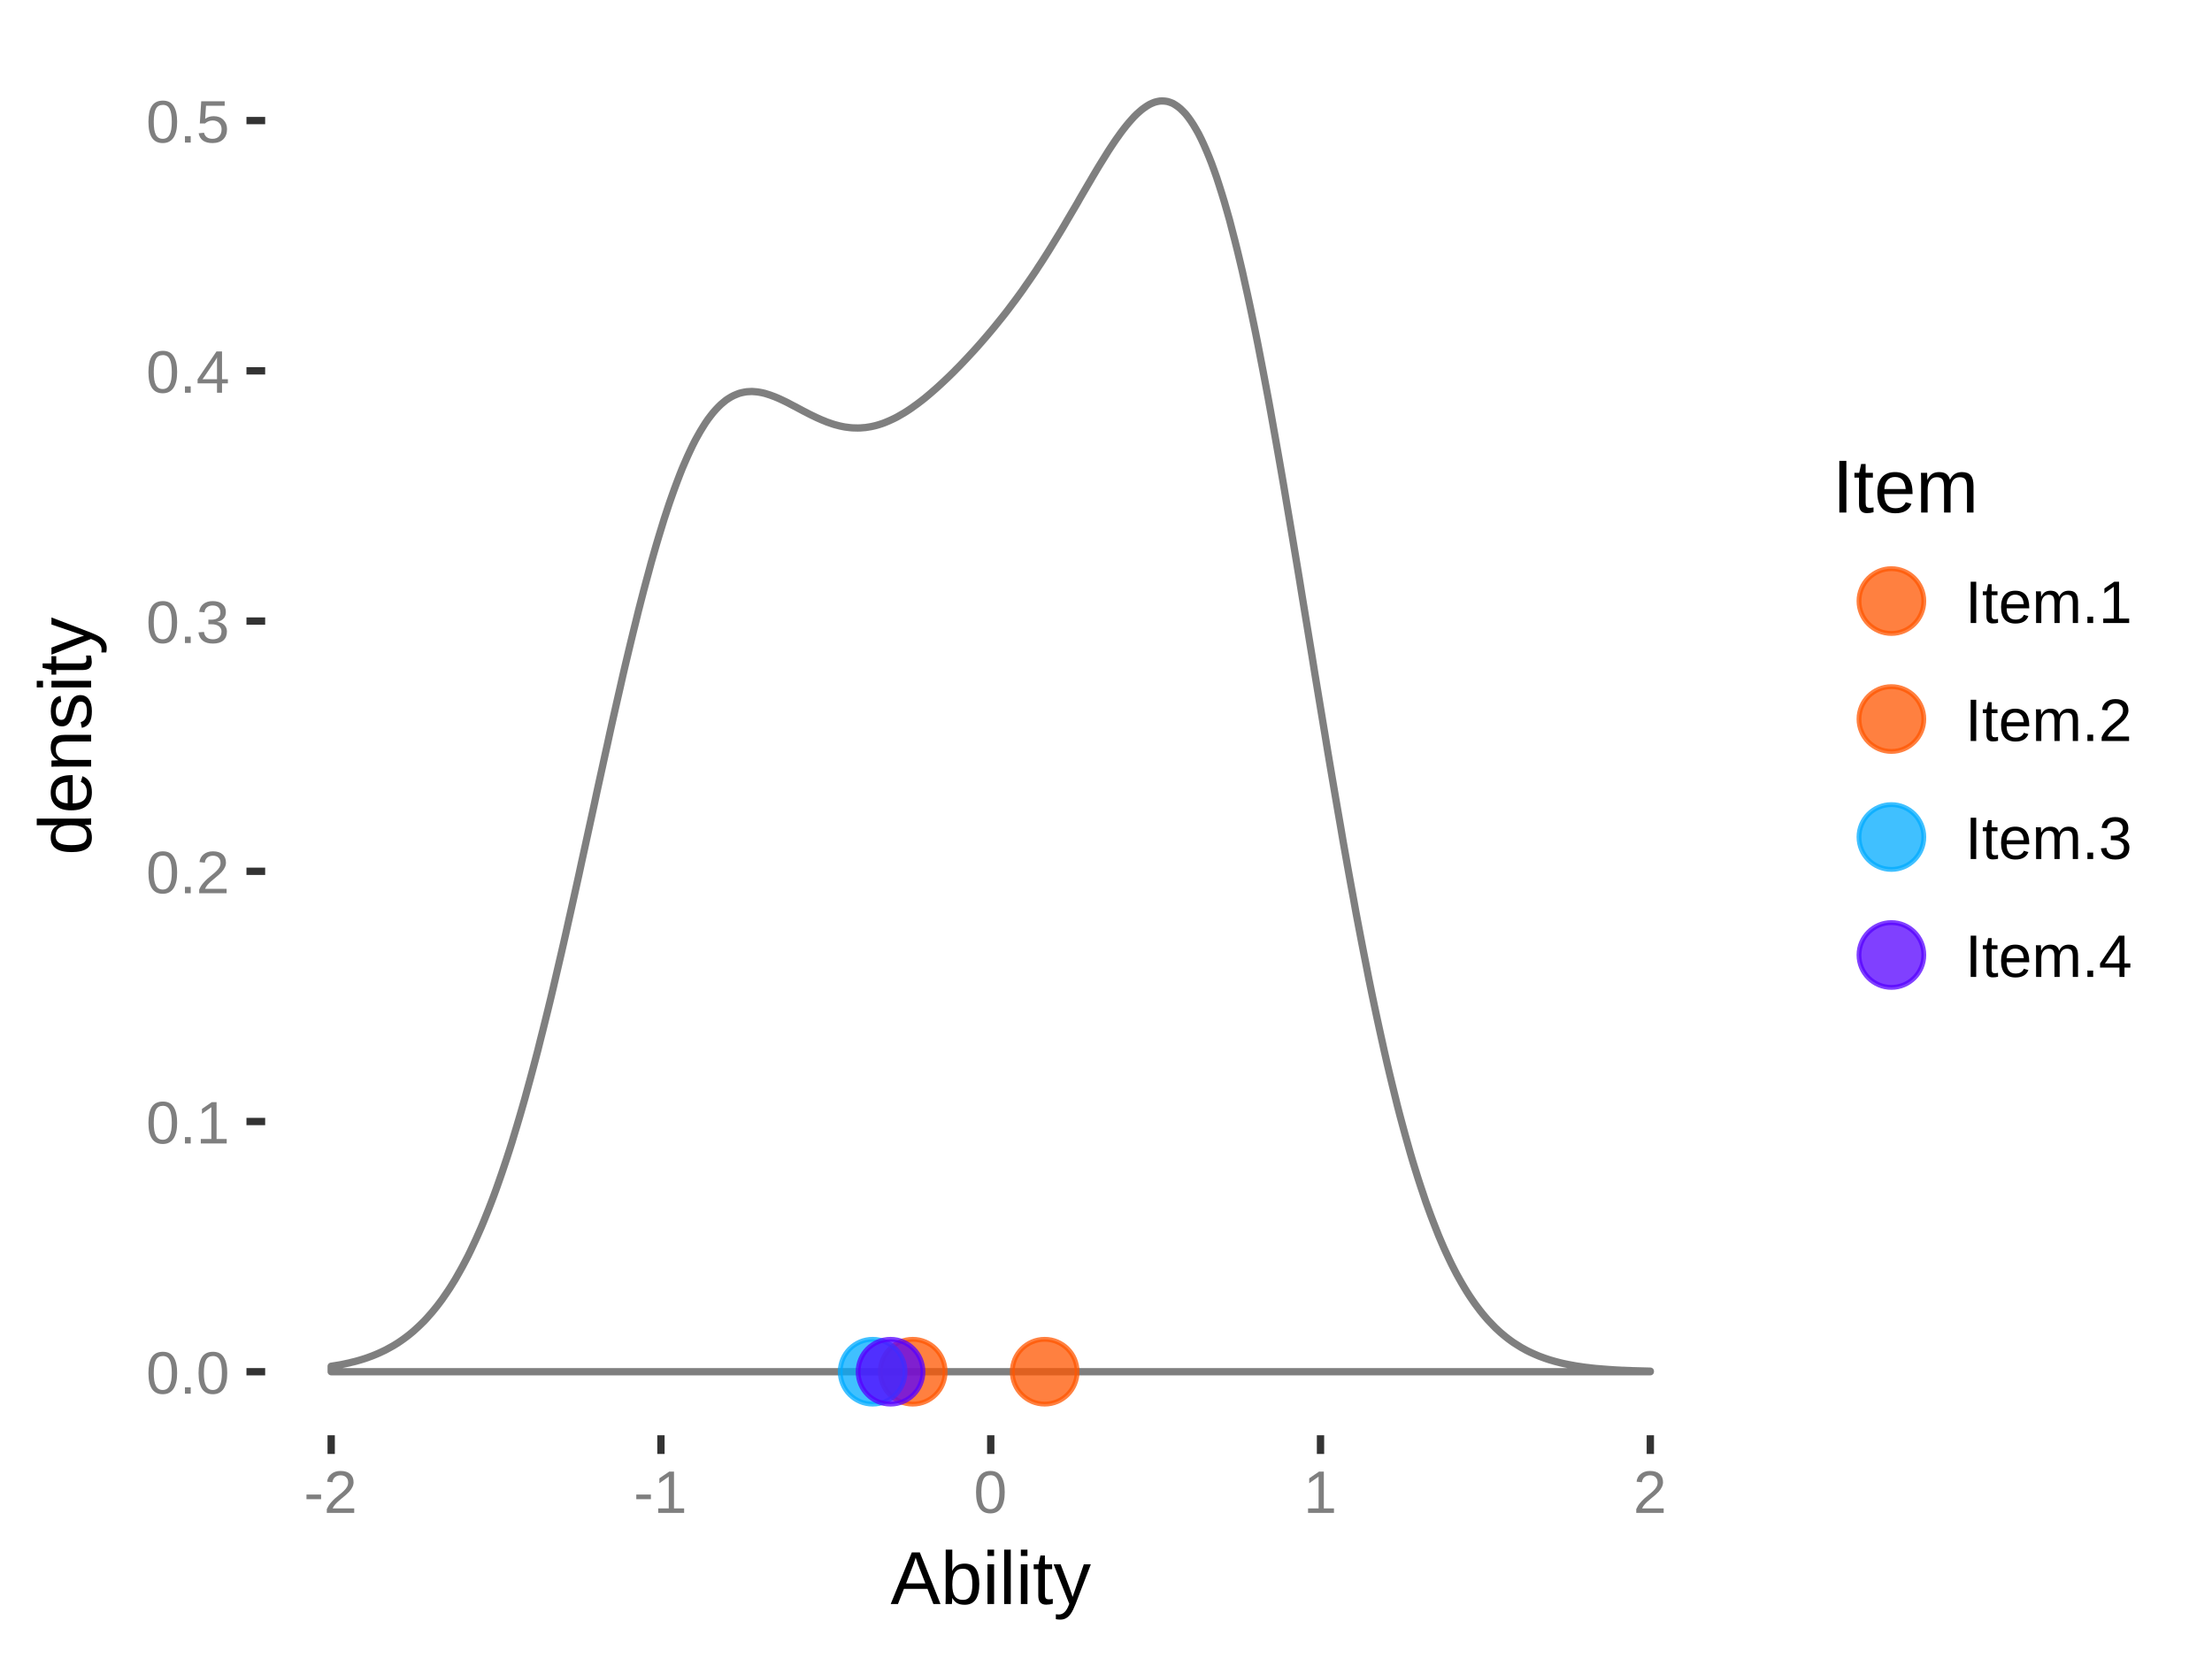
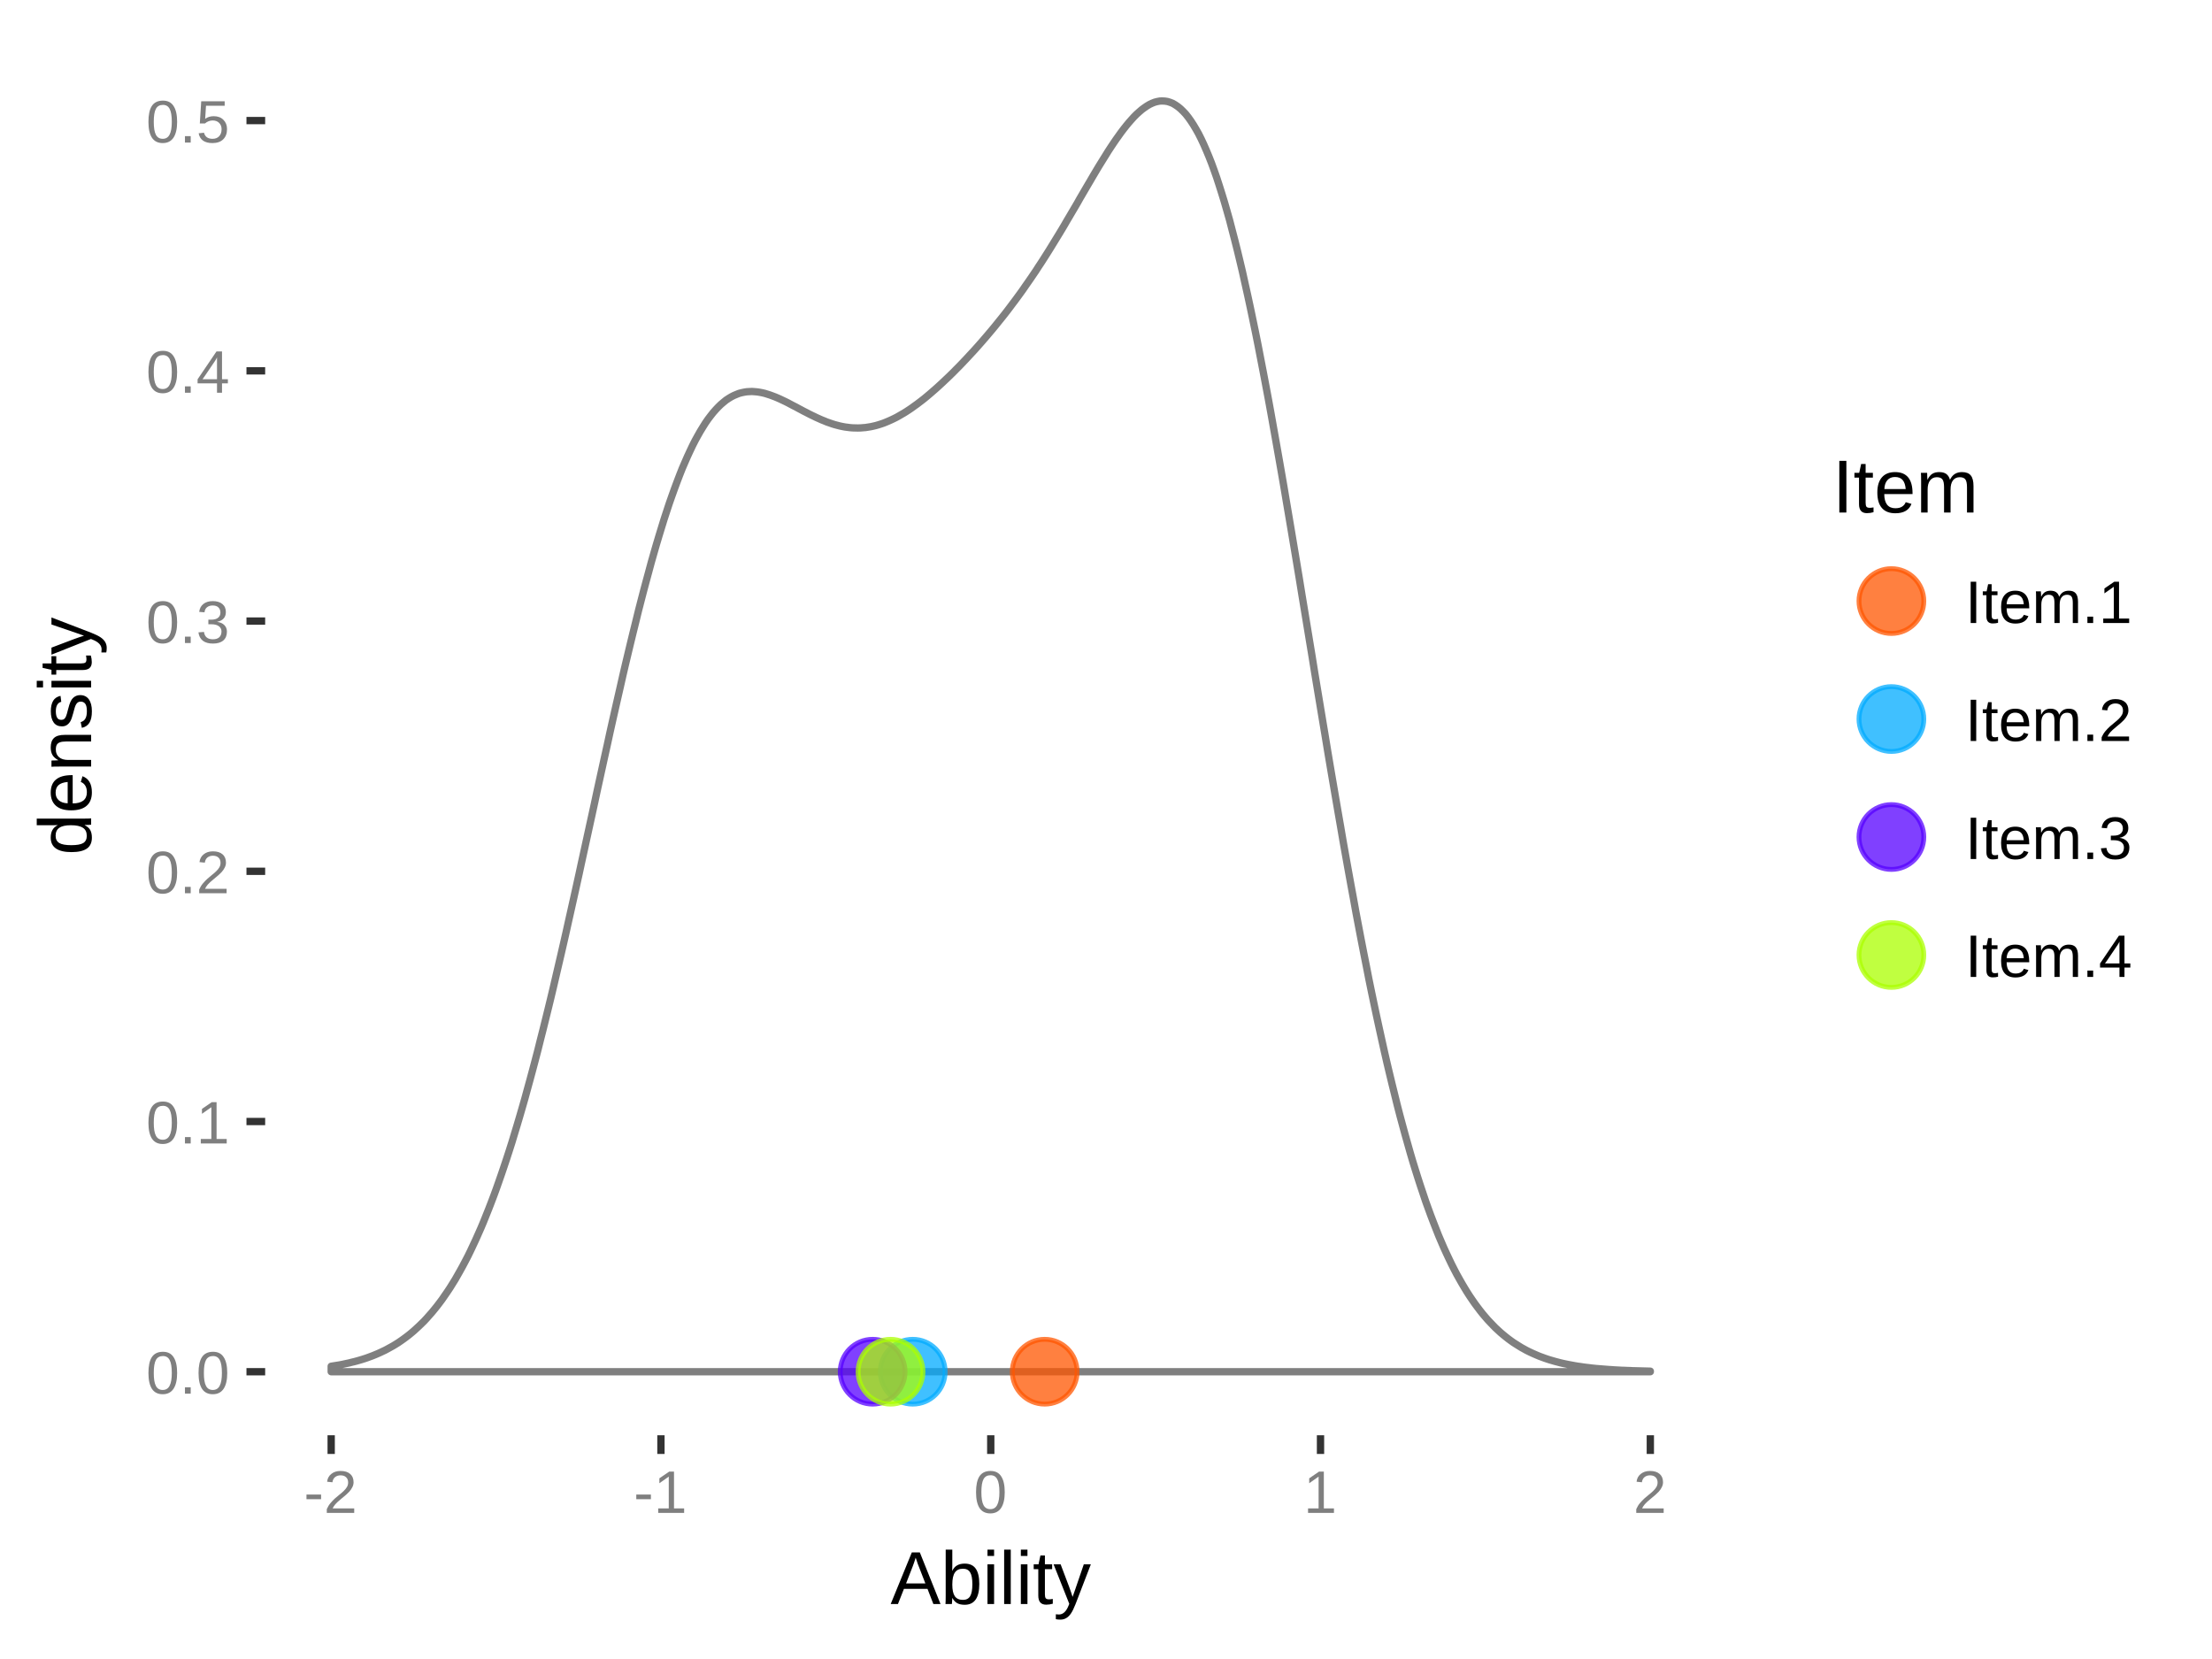
<svg xmlns="http://www.w3.org/2000/svg" viewBox="0 0 324.00 243.00">
  <defs>
    <style type="text/css">
    line, polyline, path, rect, circle {
      fill: none;
      stroke: #000000;
      stroke-linecap: round;
      stroke-linejoin: round;
      stroke-miterlimit: 10.00;
    }
  </style>
  </defs>
  <rect width="100%" height="100%" style="stroke: none; fill: none;" />
  <rect x="0.00" y="0.00" width="324.00" height="243.00" style="stroke-width: 1.07; stroke: none;" />
  <defs>
    <clipPath id="cpMzguODQ0NnwyNTEuMzkyfDIxMC4yMjl8NS40Nzk0NQ==">
      <rect x="38.84" y="5.48" width="212.55" height="204.75" />
    </clipPath>
  </defs>
  <polyline points="48.51,200.12 48.88,200.06 49.26,200.00 49.64,199.94 50.02,199.87 50.40,199.79 50.77,199.71 51.15,199.63 51.53,199.53 51.91,199.44 52.29,199.34 52.67,199.23 53.04,199.12 53.42,199.00 53.80,198.87 54.18,198.73 54.56,198.59 54.93,198.44 55.31,198.28 55.69,198.11 56.07,197.93 56.45,197.75 56.82,197.55 57.20,197.34 57.58,197.13 57.96,196.90 58.34,196.66 58.72,196.40 59.09,196.14 59.47,195.86 59.85,195.57 60.23,195.26 60.61,194.94 60.98,194.60 61.36,194.25 61.74,193.88 62.12,193.51 62.50,193.10 62.87,192.68 63.25,192.25 63.63,191.79 64.01,191.32 64.39,190.82 64.77,190.31 65.14,189.77 65.52,189.22 65.90,188.65 66.28,188.04 66.66,187.43 67.03,186.78 67.41,186.11 67.79,185.42 68.17,184.70 68.55,183.97 68.93,183.19 69.30,182.40 69.68,181.59 70.06,180.74 70.44,179.88 70.82,178.98 71.19,178.06 71.57,177.11 71.95,176.13 72.33,175.13 72.71,174.09 73.08,173.04 73.46,171.95 73.84,170.83 74.22,169.69 74.60,168.52 74.98,167.33 75.35,166.10 75.73,164.85 76.11,163.57 76.49,162.26 76.87,160.94 77.24,159.58 77.62,158.20 78.00,156.79 78.38,155.36 78.76,153.91 79.13,152.42 79.51,150.93 79.89,149.40 80.27,147.86 80.65,146.30 81.03,144.71 81.40,143.12 81.78,141.49 82.16,139.86 82.54,138.21 82.92,136.54 83.29,134.87 83.67,133.18 84.05,131.48 84.43,129.77 84.81,128.05 85.18,126.33 85.56,124.60 85.94,122.86 86.32,121.12 86.70,119.39 87.08,117.65 87.45,115.91 87.83,114.18 88.21,112.45 88.59,110.72 88.97,109.01 89.34,107.30 89.72,105.60 90.10,103.92 90.48,102.25 90.86,100.59 91.23,98.95 91.61,97.32 91.99,95.73 92.37,94.14 92.75,92.58 93.13,91.05 93.50,89.53 93.88,88.05 94.26,86.58 94.64,85.16 95.02,83.76 95.39,82.38 95.77,81.05 96.15,79.73 96.53,78.46 96.91,77.22 97.28,76.02 97.66,74.86 98.04,73.71 98.42,72.63 98.80,71.57 99.18,70.55 99.55,69.58 99.93,68.62 100.31,67.74 100.69,66.87 101.07,66.05 101.44,65.27 101.82,64.52 102.20,63.83 102.58,63.16 102.96,62.54 103.33,61.95 103.71,61.40 104.09,60.90 104.47,60.42 104.85,59.99 105.23,59.59 105.60,59.23 105.98,58.91 106.36,58.60 106.74,58.35 107.12,58.12 107.49,57.93 107.87,57.77 108.25,57.62 108.63,57.52 109.01,57.44 109.39,57.38 109.76,57.36 110.14,57.34 110.52,57.37 110.90,57.40 111.28,57.46 111.65,57.53 112.03,57.62 112.41,57.74 112.79,57.86 113.17,58.00 113.54,58.14 113.92,58.30 114.30,58.47 114.68,58.65 115.06,58.83 115.44,59.02 115.81,59.22 116.19,59.42 116.57,59.61 116.95,59.82 117.33,60.02 117.70,60.22 118.08,60.41 118.46,60.61 118.84,60.80 119.22,60.98 119.59,61.16 119.97,61.33 120.35,61.50 120.73,61.65 121.11,61.81 121.49,61.94 121.86,62.07 122.24,62.19 122.62,62.29 123.00,62.39 123.38,62.47 123.75,62.54 124.13,62.59 124.51,62.64 124.89,62.67 125.27,62.68 125.64,62.69 126.02,62.68 126.40,62.65 126.78,62.62 127.16,62.56 127.54,62.50 127.91,62.42 128.29,62.33 128.67,62.22 129.05,62.10 129.43,61.97 129.80,61.82 130.18,61.66 130.56,61.49 130.94,61.31 131.32,61.12 131.69,60.91 132.07,60.69 132.45,60.47 132.83,60.23 133.21,59.98 133.59,59.72 133.96,59.45 134.34,59.18 134.72,58.89 135.10,58.60 135.48,58.30 135.85,57.99 136.23,57.67 136.61,57.34 136.99,57.01 137.37,56.67 137.74,56.33 138.12,55.98 138.50,55.62 138.88,55.26 139.26,54.89 139.64,54.52 140.01,54.14 140.39,53.76 140.77,53.37 141.15,52.97 141.53,52.57 141.90,52.17 142.28,51.76 142.66,51.35 143.04,50.93 143.42,50.50 143.80,50.07 144.17,49.64 144.55,49.20 144.93,48.75 145.31,48.30 145.69,47.84 146.06,47.38 146.44,46.91 146.82,46.44 147.20,45.96 147.58,45.47 147.95,44.98 148.33,44.47 148.71,43.97 149.09,43.45 149.47,42.93 149.85,42.40 150.22,41.86 150.60,41.32 150.98,40.77 151.36,40.21 151.74,39.65 152.11,39.07 152.49,38.50 152.87,37.91 153.25,37.31 153.63,36.71 154.00,36.11 154.38,35.49 154.76,34.87 155.14,34.25 155.52,33.62 155.90,32.98 156.27,32.34 156.65,31.70 157.03,31.05 157.41,30.41 157.79,29.76 158.16,29.10 158.54,28.45 158.92,27.80 159.30,27.15 159.68,26.51 160.05,25.87 160.43,25.23 160.81,24.59 161.19,23.97 161.57,23.36 161.95,22.75 162.32,22.15 162.70,21.57 163.08,21.00 163.46,20.44 163.84,19.91 164.21,19.39 164.59,18.89 164.97,18.41 165.35,17.95 165.73,17.52 166.10,17.11 166.48,16.73 166.86,16.39 167.24,16.06 167.62,15.78 168.00,15.52 168.37,15.30 168.75,15.12 169.13,14.97 169.51,14.87 169.89,14.80 170.26,14.79 170.64,14.81 171.02,14.87 171.40,14.99 171.78,15.14 172.15,15.36 172.53,15.62 172.91,15.93 173.29,16.30 173.67,16.70 174.05,17.18 174.42,17.70 174.80,18.28 175.18,18.92 175.56,19.59 175.94,20.35 176.31,21.14 176.69,22.01 177.07,22.92 177.45,23.88 177.83,24.92 178.21,26.00 178.58,27.14 178.96,28.34 179.34,29.58 179.72,30.90 180.10,32.24 180.47,33.67 180.85,35.13 181.23,36.64 181.61,38.22 181.99,39.82 182.36,41.50 182.74,43.20 183.12,44.96 183.50,46.77 183.88,48.60 184.26,50.49 184.63,52.41 185.01,54.37 185.39,56.37 185.77,58.39 186.15,60.47 186.52,62.55 186.90,64.68 187.28,66.83 187.66,69.00 188.04,71.19 188.41,73.40 188.79,75.64 189.17,77.89 189.55,80.16 189.93,82.43 190.31,84.72 190.68,87.01 191.06,89.31 191.44,91.62 191.82,93.93 192.20,96.23 192.57,98.54 192.95,100.84 193.33,103.13 193.71,105.42 194.09,107.70 194.46,109.96 194.84,112.22 195.22,114.45 195.60,116.67 195.98,118.88 196.36,121.06 196.73,123.23 197.11,125.37 197.49,127.49 197.87,129.58 198.25,131.64 198.62,133.69 199.00,135.69 199.38,137.68 199.76,139.63 200.14,141.54 200.51,143.44 200.89,145.29 201.27,147.11 201.65,148.90 202.03,150.65 202.41,152.37 202.78,154.04 203.16,155.70 203.54,157.30 203.92,158.87 204.30,160.41 204.67,161.91 205.05,163.38 205.43,164.79 205.81,166.19 206.19,167.54 206.56,168.85 206.94,170.14 207.32,171.37 207.70,172.58 208.08,173.75 208.46,174.88 208.83,175.99 209.21,177.04 209.59,178.08 209.97,179.07 210.35,180.04 210.72,180.98 211.10,181.87 211.48,182.75 211.86,183.58 212.24,184.39 212.61,185.16 212.99,185.91 213.37,186.64 213.75,187.32 214.13,187.99 214.51,188.63 214.88,189.24 215.26,189.83 215.64,190.39 216.02,190.94 216.40,191.45 216.77,191.94 217.15,192.42 217.53,192.87 217.91,193.31 218.29,193.71 218.67,194.11 219.04,194.49 219.42,194.84 219.80,195.19 220.18,195.51 220.56,195.82 220.93,196.11 221.31,196.39 221.69,196.66 222.07,196.90 222.45,197.14 222.82,197.37 223.20,197.58 223.58,197.79 223.96,197.98 224.34,198.16 224.72,198.33 225.09,198.49 225.47,198.65 225.85,198.79 226.23,198.93 226.61,199.06 226.98,199.18 227.36,199.29 227.74,199.40 228.12,199.50 228.50,199.60 228.87,199.69 229.25,199.77 229.63,199.85 230.01,199.92 230.39,199.99 230.77,200.06 231.14,200.12 231.52,200.17 231.90,200.23 232.28,200.28 232.66,200.32 233.03,200.37 233.41,200.41 233.79,200.45 234.17,200.48 234.55,200.51 234.92,200.54 235.30,200.57 235.68,200.60 236.06,200.62 236.44,200.65 236.82,200.67 237.19,200.69 237.57,200.71 237.95,200.72 238.33,200.74 238.71,200.75 239.08,200.77 239.46,200.78 239.84,200.79 240.22,200.80 240.60,200.81 240.97,200.82 241.35,200.83 241.73,200.84 241.73,200.92 241.35,200.92 240.97,200.92 240.60,200.92 240.22,200.92 239.84,200.92 239.46,200.92 239.08,200.92 238.71,200.92 238.33,200.92 237.95,200.92 237.57,200.92 237.19,200.92 236.82,200.92 236.44,200.92 236.06,200.92 235.68,200.92 235.30,200.92 234.92,200.92 234.55,200.92 234.17,200.92 233.79,200.92 233.41,200.92 233.03,200.92 232.66,200.92 232.28,200.92 231.90,200.92 231.52,200.92 231.14,200.92 230.77,200.92 230.39,200.92 230.01,200.92 229.63,200.92 229.25,200.92 228.87,200.92 228.50,200.92 228.12,200.92 227.74,200.92 227.36,200.92 226.98,200.92 226.61,200.92 226.23,200.92 225.85,200.92 225.47,200.92 225.09,200.92 224.72,200.92 224.34,200.92 223.96,200.92 223.58,200.92 223.20,200.92 222.82,200.92 222.45,200.92 222.07,200.92 221.69,200.92 221.31,200.92 220.93,200.92 220.56,200.92 220.18,200.92 219.80,200.92 219.42,200.92 219.04,200.92 218.67,200.92 218.29,200.92 217.91,200.92 217.53,200.92 217.15,200.92 216.77,200.92 216.40,200.92 216.02,200.92 215.64,200.92 215.26,200.92 214.88,200.92 214.51,200.92 214.13,200.92 213.75,200.92 213.37,200.92 212.99,200.92 212.61,200.92 212.24,200.92 211.86,200.92 211.48,200.92 211.10,200.92 210.72,200.92 210.35,200.92 209.97,200.92 209.59,200.92 209.21,200.92 208.83,200.92 208.46,200.92 208.08,200.92 207.70,200.92 207.32,200.92 206.94,200.92 206.56,200.92 206.19,200.92 205.81,200.92 205.43,200.92 205.05,200.92 204.67,200.92 204.30,200.92 203.92,200.92 203.54,200.92 203.16,200.92 202.78,200.92 202.41,200.92 202.03,200.92 201.65,200.92 201.27,200.92 200.89,200.92 200.51,200.92 200.14,200.92 199.76,200.92 199.38,200.92 199.00,200.92 198.62,200.92 198.25,200.92 197.87,200.92 197.49,200.92 197.11,200.92 196.73,200.92 196.36,200.92 195.98,200.92 195.60,200.92 195.22,200.92 194.84,200.92 194.46,200.92 194.09,200.92 193.71,200.92 193.33,200.92 192.95,200.92 192.57,200.92 192.20,200.92 191.82,200.92 191.44,200.92 191.06,200.92 190.68,200.92 190.31,200.92 189.93,200.92 189.55,200.92 189.17,200.92 188.79,200.92 188.41,200.92 188.04,200.92 187.66,200.92 187.28,200.92 186.90,200.92 186.52,200.92 186.15,200.92 185.77,200.92 185.39,200.92 185.01,200.92 184.63,200.92 184.26,200.92 183.88,200.92 183.50,200.92 183.12,200.92 182.74,200.92 182.36,200.92 181.99,200.92 181.61,200.92 181.23,200.92 180.85,200.92 180.47,200.92 180.10,200.92 179.72,200.92 179.34,200.92 178.96,200.92 178.58,200.92 178.21,200.92 177.83,200.92 177.45,200.92 177.07,200.92 176.69,200.92 176.31,200.92 175.94,200.92 175.56,200.92 175.18,200.92 174.80,200.92 174.42,200.92 174.05,200.92 173.67,200.92 173.29,200.92 172.91,200.92 172.53,200.92 172.15,200.92 171.78,200.92 171.40,200.92 171.02,200.92 170.64,200.92 170.26,200.92 169.89,200.92 169.51,200.92 169.13,200.92 168.75,200.92 168.37,200.92 168.00,200.92 167.62,200.92 167.24,200.92 166.86,200.92 166.48,200.92 166.10,200.92 165.73,200.92 165.35,200.92 164.97,200.92 164.59,200.92 164.21,200.92 163.84,200.92 163.46,200.92 163.08,200.92 162.70,200.92 162.32,200.92 161.95,200.92 161.57,200.92 161.19,200.92 160.81,200.92 160.43,200.92 160.05,200.92 159.68,200.92 159.30,200.92 158.92,200.92 158.54,200.92 158.16,200.92 157.79,200.92 157.41,200.92 157.03,200.92 156.65,200.92 156.27,200.92 155.90,200.92 155.52,200.92 155.14,200.92 154.76,200.92 154.38,200.92 154.00,200.92 153.63,200.92 153.25,200.92 152.87,200.92 152.49,200.92 152.11,200.92 151.74,200.92 151.36,200.92 150.98,200.92 150.60,200.92 150.22,200.92 149.85,200.92 149.47,200.92 149.09,200.92 148.71,200.92 148.33,200.92 147.95,200.92 147.58,200.92 147.20,200.92 146.82,200.92 146.44,200.92 146.06,200.92 145.69,200.92 145.31,200.92 144.93,200.92 144.55,200.92 144.17,200.92 143.80,200.92 143.42,200.92 143.04,200.92 142.66,200.92 142.28,200.92 141.90,200.92 141.53,200.92 141.15,200.92 140.77,200.92 140.39,200.92 140.01,200.92 139.64,200.92 139.26,200.92 138.88,200.92 138.50,200.92 138.12,200.92 137.74,200.92 137.37,200.92 136.99,200.92 136.61,200.92 136.23,200.92 135.85,200.92 135.48,200.92 135.10,200.92 134.72,200.92 134.34,200.92 133.96,200.92 133.59,200.92 133.21,200.92 132.83,200.92 132.45,200.92 132.07,200.92 131.69,200.92 131.32,200.92 130.94,200.92 130.56,200.92 130.18,200.92 129.80,200.92 129.43,200.92 129.05,200.92 128.67,200.92 128.29,200.92 127.91,200.92 127.54,200.92 127.16,200.92 126.78,200.92 126.40,200.92 126.02,200.92 125.64,200.92 125.27,200.92 124.89,200.92 124.51,200.92 124.13,200.92 123.75,200.92 123.38,200.92 123.00,200.92 122.62,200.92 122.24,200.92 121.86,200.92 121.49,200.92 121.11,200.92 120.73,200.92 120.35,200.92 119.97,200.92 119.59,200.92 119.22,200.92 118.84,200.92 118.46,200.92 118.08,200.92 117.70,200.92 117.33,200.92 116.95,200.92 116.57,200.92 116.19,200.92 115.81,200.92 115.44,200.92 115.06,200.92 114.68,200.92 114.30,200.92 113.92,200.92 113.54,200.92 113.17,200.92 112.79,200.92 112.41,200.92 112.03,200.92 111.65,200.92 111.28,200.92 110.90,200.92 110.52,200.92 110.14,200.92 109.76,200.92 109.39,200.92 109.01,200.92 108.63,200.92 108.25,200.92 107.87,200.92 107.49,200.92 107.12,200.92 106.74,200.92 106.36,200.92 105.98,200.92 105.60,200.92 105.23,200.92 104.85,200.92 104.47,200.92 104.09,200.92 103.71,200.92 103.33,200.92 102.96,200.92 102.58,200.92 102.20,200.92 101.82,200.92 101.44,200.92 101.07,200.92 100.69,200.92 100.31,200.92 99.93,200.92 99.55,200.92 99.18,200.92 98.80,200.92 98.42,200.92 98.04,200.92 97.66,200.92 97.28,200.92 96.91,200.92 96.53,200.92 96.15,200.92 95.77,200.92 95.39,200.92 95.02,200.92 94.64,200.92 94.26,200.92 93.88,200.92 93.50,200.92 93.13,200.92 92.75,200.92 92.37,200.92 91.99,200.92 91.61,200.92 91.23,200.92 90.86,200.92 90.48,200.92 90.10,200.92 89.72,200.92 89.34,200.92 88.97,200.92 88.59,200.92 88.21,200.92 87.83,200.92 87.45,200.92 87.08,200.92 86.70,200.92 86.32,200.92 85.94,200.92 85.56,200.92 85.18,200.92 84.81,200.92 84.43,200.92 84.05,200.92 83.67,200.92 83.29,200.92 82.92,200.92 82.54,200.92 82.16,200.92 81.78,200.92 81.40,200.92 81.03,200.92 80.65,200.92 80.27,200.92 79.89,200.92 79.51,200.92 79.13,200.92 78.76,200.92 78.38,200.92 78.00,200.92 77.62,200.92 77.24,200.92 76.87,200.92 76.49,200.92 76.11,200.92 75.73,200.92 75.35,200.92 74.98,200.92 74.60,200.92 74.22,200.92 73.84,200.92 73.46,200.92 73.08,200.92 72.71,200.92 72.33,200.92 71.95,200.92 71.57,200.92 71.19,200.92 70.82,200.92 70.44,200.92 70.06,200.92 69.68,200.92 69.30,200.92 68.93,200.92 68.55,200.92 68.17,200.92 67.79,200.92 67.41,200.92 67.03,200.92 66.66,200.92 66.28,200.92 65.90,200.92 65.52,200.92 65.14,200.92 64.77,200.92 64.39,200.92 64.01,200.92 63.63,200.92 63.25,200.92 62.87,200.92 62.50,200.92 62.12,200.92 61.74,200.92 61.36,200.92 60.98,200.92 60.61,200.92 60.23,200.92 59.85,200.92 59.47,200.92 59.09,200.92 58.72,200.92 58.34,200.92 57.96,200.92 57.58,200.92 57.20,200.92 56.82,200.92 56.45,200.92 56.07,200.92 55.69,200.92 55.31,200.92 54.93,200.92 54.56,200.92 54.18,200.92 53.80,200.92 53.42,200.92 53.04,200.92 52.67,200.92 52.29,200.92 51.91,200.92 51.53,200.92 51.15,200.92 50.77,200.92 50.40,200.92 50.02,200.92 49.64,200.92 49.26,200.92 48.88,200.92 48.51,200.92 48.51,200.12 " style="stroke-width: 1.07; stroke: #7F7F7F;" clip-path="url(#cpMzguODQ0NnwyNTEuMzkyfDIxMC4yMjl8NS40Nzk0NQ==)" />
  <circle cx="153.02" cy="200.92" r="3.56pt" style="stroke-width: 0.71; stroke: #FF5500; stroke-opacity: 0.75; fill: #FF5500; fill-opacity: 0.75;" clip-path="url(#cpMzguODQ0NnwyNTEuMzkyfDIxMC4yMjl8NS40Nzk0NQ==)" />
-   <circle cx="133.69" cy="200.92" r="3.56pt" style="stroke-width: 0.71; stroke: #FF5500; stroke-opacity: 0.75; fill: #FF5500; fill-opacity: 0.75;" clip-path="url(#cpMzguODQ0NnwyNTEuMzkyfDIxMC4yMjl8NS40Nzk0NQ==)" />
-   <circle cx="127.82" cy="200.92" r="3.56pt" style="stroke-width: 0.71; stroke: #00AAFF; stroke-opacity: 0.75; fill: #00AAFF; fill-opacity: 0.75;" clip-path="url(#cpMzguODQ0NnwyNTEuMzkyfDIxMC4yMjl8NS40Nzk0NQ==)" />
-   <circle cx="130.44" cy="200.92" r="3.56pt" style="stroke-width: 0.71; stroke: #5500FF; stroke-opacity: 0.75; fill: #5500FF; fill-opacity: 0.75;" clip-path="url(#cpMzguODQ0NnwyNTEuMzkyfDIxMC4yMjl8NS40Nzk0NQ==)" />
+   <circle cx="133.69" cy="200.92" r="3.56pt" style="stroke-width: 0.71; stroke: #00AAFF; stroke-opacity: 0.75; fill: #00AAFF; fill-opacity: 0.75;" clip-path="url(#cpMzguODQ0NnwyNTEuMzkyfDIxMC4yMjl8NS40Nzk0NQ==)" />
+   <circle cx="127.82" cy="200.92" r="3.56pt" style="stroke-width: 0.71; stroke: #5500FF; stroke-opacity: 0.75; fill: #5500FF; fill-opacity: 0.75;" clip-path="url(#cpMzguODQ0NnwyNTEuMzkyfDIxMC4yMjl8NS40Nzk0NQ==)" />
+   <circle cx="130.44" cy="200.92" r="3.56pt" style="stroke-width: 0.71; stroke: #AAFF00; stroke-opacity: 0.75; fill: #AAFF00; fill-opacity: 0.75;" clip-path="url(#cpMzguODQ0NnwyNTEuMzkyfDIxMC4yMjl8NS40Nzk0NQ==)" />
  <defs>
    <clipPath id="cpMHwzMjR8MjQzfDA=">
      <rect x="0.00" y="0.00" width="324.00" height="243.00" />
    </clipPath>
  </defs>
  <g clip-path="url(#cpMHwzMjR8MjQzfDA=)">
    <text x="21.40" y="204.14" style="font-size: 8.80px; fill: #7F7F7F; font-family: Arial;" textLength="12.51px" lengthAdjust="spacingAndGlyphs">0.0</text>
  </g>
  <g clip-path="url(#cpMHwzMjR8MjQzfDA=)">
    <text x="21.40" y="167.49" style="font-size: 8.80px; fill: #7F7F7F; font-family: Arial;" textLength="12.51px" lengthAdjust="spacingAndGlyphs">0.1</text>
  </g>
  <g clip-path="url(#cpMHwzMjR8MjQzfDA=)">
    <text x="21.40" y="130.84" style="font-size: 8.80px; fill: #7F7F7F; font-family: Arial;" textLength="12.51px" lengthAdjust="spacingAndGlyphs">0.2</text>
  </g>
  <g clip-path="url(#cpMHwzMjR8MjQzfDA=)">
    <text x="21.40" y="94.19" style="font-size: 8.80px; fill: #7F7F7F; font-family: Arial;" textLength="12.51px" lengthAdjust="spacingAndGlyphs">0.3</text>
  </g>
  <g clip-path="url(#cpMHwzMjR8MjQzfDA=)">
    <text x="21.40" y="57.53" style="font-size: 8.80px; fill: #7F7F7F; font-family: Arial;" textLength="12.51px" lengthAdjust="spacingAndGlyphs">0.4</text>
  </g>
  <g clip-path="url(#cpMHwzMjR8MjQzfDA=)">
    <text x="21.40" y="20.88" style="font-size: 8.80px; fill: #7F7F7F; font-family: Arial;" textLength="12.51px" lengthAdjust="spacingAndGlyphs">0.5</text>
  </g>
  <polyline points="36.10,200.92 38.84,200.92 " style="stroke-width: 1.07; stroke: #333333; stroke-linecap: butt;" clip-path="url(#cpMHwzMjR8MjQzfDA=)" />
  <polyline points="36.10,164.27 38.84,164.27 " style="stroke-width: 1.07; stroke: #333333; stroke-linecap: butt;" clip-path="url(#cpMHwzMjR8MjQzfDA=)" />
  <polyline points="36.10,127.62 38.84,127.62 " style="stroke-width: 1.07; stroke: #333333; stroke-linecap: butt;" clip-path="url(#cpMHwzMjR8MjQzfDA=)" />
  <polyline points="36.10,90.97 38.84,90.97 " style="stroke-width: 1.07; stroke: #333333; stroke-linecap: butt;" clip-path="url(#cpMHwzMjR8MjQzfDA=)" />
  <polyline points="36.10,54.32 38.84,54.32 " style="stroke-width: 1.07; stroke: #333333; stroke-linecap: butt;" clip-path="url(#cpMHwzMjR8MjQzfDA=)" />
  <polyline points="36.10,17.66 38.84,17.66 " style="stroke-width: 1.07; stroke: #333333; stroke-linecap: butt;" clip-path="url(#cpMHwzMjR8MjQzfDA=)" />
  <polyline points="48.51,212.97 48.51,210.23 " style="stroke-width: 1.07; stroke: #333333; stroke-linecap: butt;" clip-path="url(#cpMHwzMjR8MjQzfDA=)" />
  <polyline points="96.81,212.97 96.81,210.23 " style="stroke-width: 1.07; stroke: #333333; stroke-linecap: butt;" clip-path="url(#cpMHwzMjR8MjQzfDA=)" />
  <polyline points="145.12,212.97 145.12,210.23 " style="stroke-width: 1.07; stroke: #333333; stroke-linecap: butt;" clip-path="url(#cpMHwzMjR8MjQzfDA=)" />
  <polyline points="193.42,212.97 193.42,210.23 " style="stroke-width: 1.07; stroke: #333333; stroke-linecap: butt;" clip-path="url(#cpMHwzMjR8MjQzfDA=)" />
  <polyline points="241.73,212.97 241.73,210.23 " style="stroke-width: 1.07; stroke: #333333; stroke-linecap: butt;" clip-path="url(#cpMHwzMjR8MjQzfDA=)" />
  <g clip-path="url(#cpMHwzMjR8MjQzfDA=)">
    <text x="44.50" y="221.60" style="font-size: 8.80px; fill: #7F7F7F; font-family: Arial;" textLength="8.00px" lengthAdjust="spacingAndGlyphs">-2</text>
  </g>
  <g clip-path="url(#cpMHwzMjR8MjQzfDA=)">
    <text x="92.81" y="221.60" style="font-size: 8.80px; fill: #7F7F7F; font-family: Arial;" textLength="8.00px" lengthAdjust="spacingAndGlyphs">-1</text>
  </g>
  <g clip-path="url(#cpMHwzMjR8MjQzfDA=)">
    <text x="142.62" y="221.60" style="font-size: 8.80px; fill: #7F7F7F; font-family: Arial;" textLength="5.01px" lengthAdjust="spacingAndGlyphs">0</text>
  </g>
  <g clip-path="url(#cpMHwzMjR8MjQzfDA=)">
    <text x="190.92" y="221.60" style="font-size: 8.80px; fill: #7F7F7F; font-family: Arial;" textLength="5.01px" lengthAdjust="spacingAndGlyphs">1</text>
  </g>
  <g clip-path="url(#cpMHwzMjR8MjQzfDA=)">
    <text x="239.23" y="221.60" style="font-size: 8.80px; fill: #7F7F7F; font-family: Arial;" textLength="5.01px" lengthAdjust="spacingAndGlyphs">2</text>
  </g>
  <g clip-path="url(#cpMHwzMjR8MjQzfDA=)">
    <text x="130.45" y="234.95" style="font-size: 11.00px; font-family: Arial;" textLength="29.34px" lengthAdjust="spacingAndGlyphs">Ability</text>
  </g>
  <g clip-path="url(#cpMHwzMjR8MjQzfDA=)">
    <text transform="translate(13.35,125.28) rotate(-90)" style="font-size: 11.00px; font-family: Arial;" textLength="34.85px" lengthAdjust="spacingAndGlyphs">density</text>
  </g>
  <rect x="262.73" y="61.52" width="55.79" height="92.68" style="stroke-width: 1.07; stroke: none;" clip-path="url(#cpMHwzMjR8MjQzfDA=)" />
  <g clip-path="url(#cpMHwzMjR8MjQzfDA=)">
    <text x="268.40" y="75.07" style="font-size: 11.00px; font-family: Arial;" textLength="21.39px" lengthAdjust="spacingAndGlyphs">Item</text>
  </g>
  <rect x="268.40" y="79.40" width="17.28" height="17.28" style="stroke-width: 1.07; stroke: none;" clip-path="url(#cpMHwzMjR8MjQzfDA=)" />
  <circle cx="277.04" cy="88.04" r="3.56pt" style="stroke-width: 0.71; stroke: #FF5500; stroke-opacity: 0.75; fill: #FF5500; fill-opacity: 0.75;" clip-path="url(#cpMHwzMjR8MjQzfDA=)" />
  <rect x="268.40" y="96.68" width="17.28" height="17.28" style="stroke-width: 1.07; stroke: none;" clip-path="url(#cpMHwzMjR8MjQzfDA=)" />
-   <circle cx="277.04" cy="105.32" r="3.56pt" style="stroke-width: 0.71; stroke: #FF5500; stroke-opacity: 0.75; fill: #FF5500; fill-opacity: 0.75;" clip-path="url(#cpMHwzMjR8MjQzfDA=)" />
+   <circle cx="277.04" cy="105.32" r="3.56pt" style="stroke-width: 0.71; stroke: #00AAFF; stroke-opacity: 0.75; fill: #00AAFF; fill-opacity: 0.75;" clip-path="url(#cpMHwzMjR8MjQzfDA=)" />
  <rect x="268.40" y="113.96" width="17.28" height="17.28" style="stroke-width: 1.07; stroke: none;" clip-path="url(#cpMHwzMjR8MjQzfDA=)" />
-   <circle cx="277.04" cy="122.60" r="3.56pt" style="stroke-width: 0.71; stroke: #00AAFF; stroke-opacity: 0.75; fill: #00AAFF; fill-opacity: 0.75;" clip-path="url(#cpMHwzMjR8MjQzfDA=)" />
+   <circle cx="277.04" cy="122.60" r="3.56pt" style="stroke-width: 0.71; stroke: #5500FF; stroke-opacity: 0.75; fill: #5500FF; fill-opacity: 0.75;" clip-path="url(#cpMHwzMjR8MjQzfDA=)" />
  <rect x="268.40" y="131.24" width="17.28" height="17.28" style="stroke-width: 1.07; stroke: none;" clip-path="url(#cpMHwzMjR8MjQzfDA=)" />
-   <circle cx="277.04" cy="139.88" r="3.56pt" style="stroke-width: 0.71; stroke: #5500FF; stroke-opacity: 0.75; fill: #5500FF; fill-opacity: 0.75;" clip-path="url(#cpMHwzMjR8MjQzfDA=)" />
+   <circle cx="277.04" cy="139.88" r="3.56pt" style="stroke-width: 0.71; stroke: #AAFF00; stroke-opacity: 0.75; fill: #AAFF00; fill-opacity: 0.75;" clip-path="url(#cpMHwzMjR8MjQzfDA=)" />
  <g clip-path="url(#cpMHwzMjR8MjQzfDA=)">
    <text x="287.84" y="91.26" style="font-size: 8.80px; font-family: Arial;" textLength="25.01px" lengthAdjust="spacingAndGlyphs">Item.1</text>
  </g>
  <g clip-path="url(#cpMHwzMjR8MjQzfDA=)">
    <text x="287.84" y="108.54" style="font-size: 8.80px; font-family: Arial;" textLength="25.01px" lengthAdjust="spacingAndGlyphs">Item.2</text>
  </g>
  <g clip-path="url(#cpMHwzMjR8MjQzfDA=)">
    <text x="287.84" y="125.82" style="font-size: 8.80px; font-family: Arial;" textLength="25.01px" lengthAdjust="spacingAndGlyphs">Item.3</text>
  </g>
  <g clip-path="url(#cpMHwzMjR8MjQzfDA=)">
    <text x="287.84" y="143.10" style="font-size: 8.80px; font-family: Arial;" textLength="25.01px" lengthAdjust="spacingAndGlyphs">Item.4</text>
  </g>
</svg>
